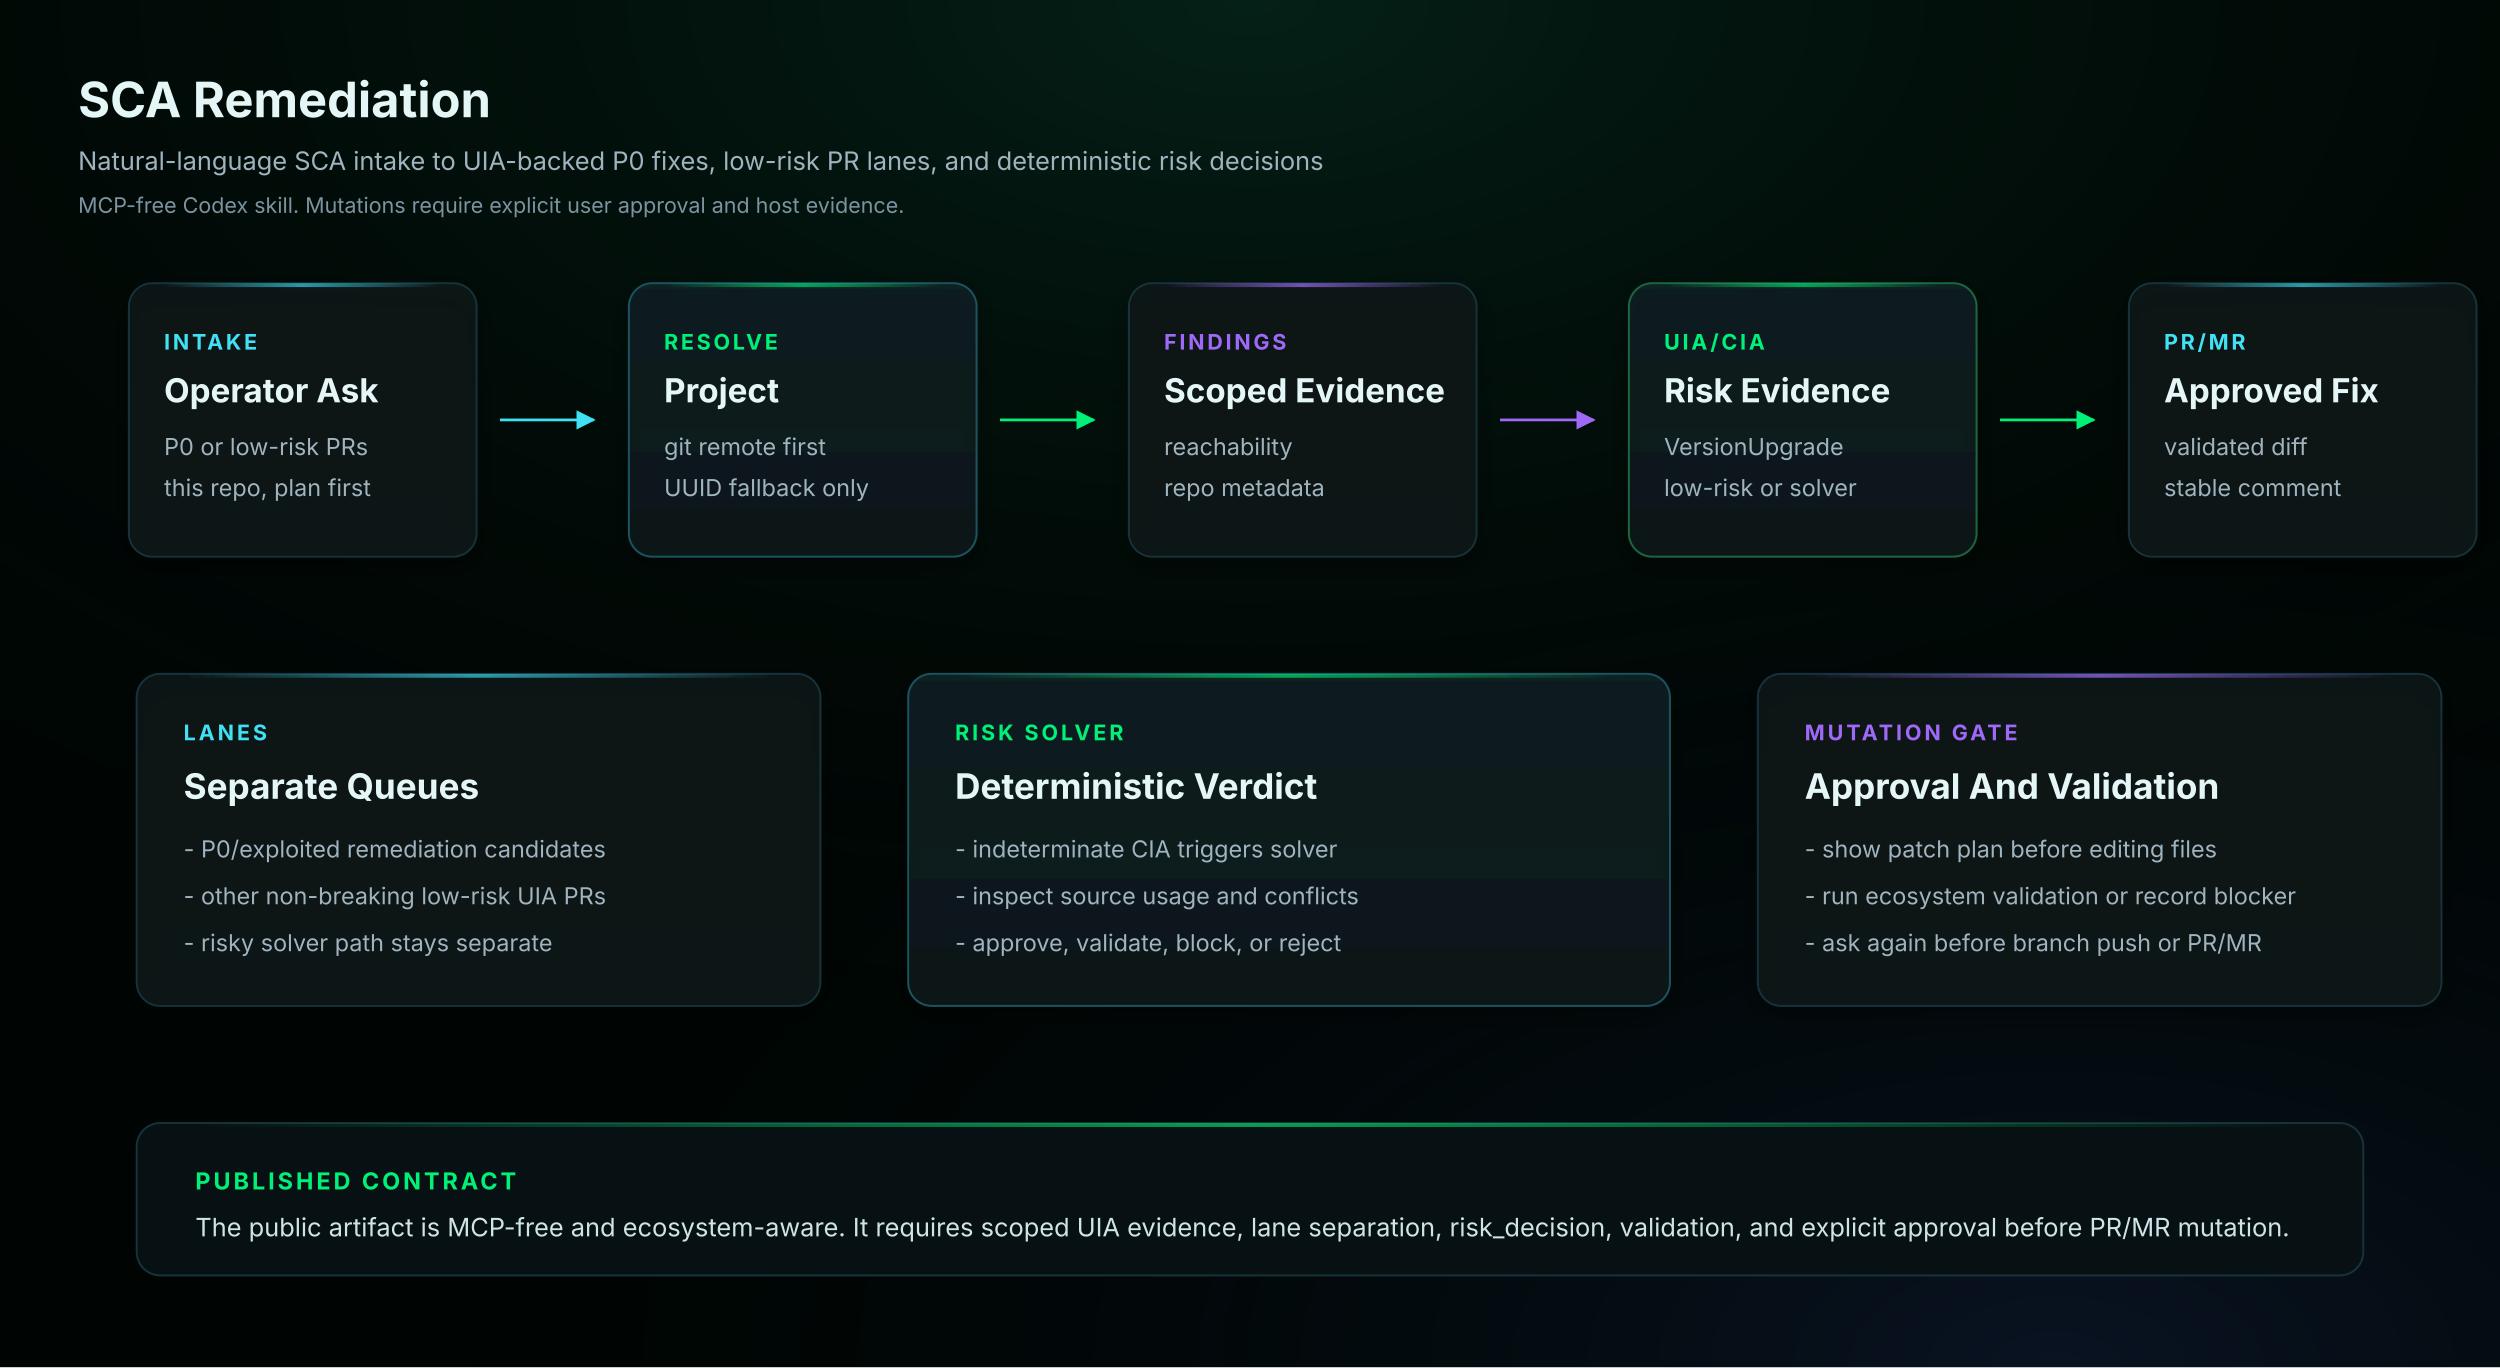
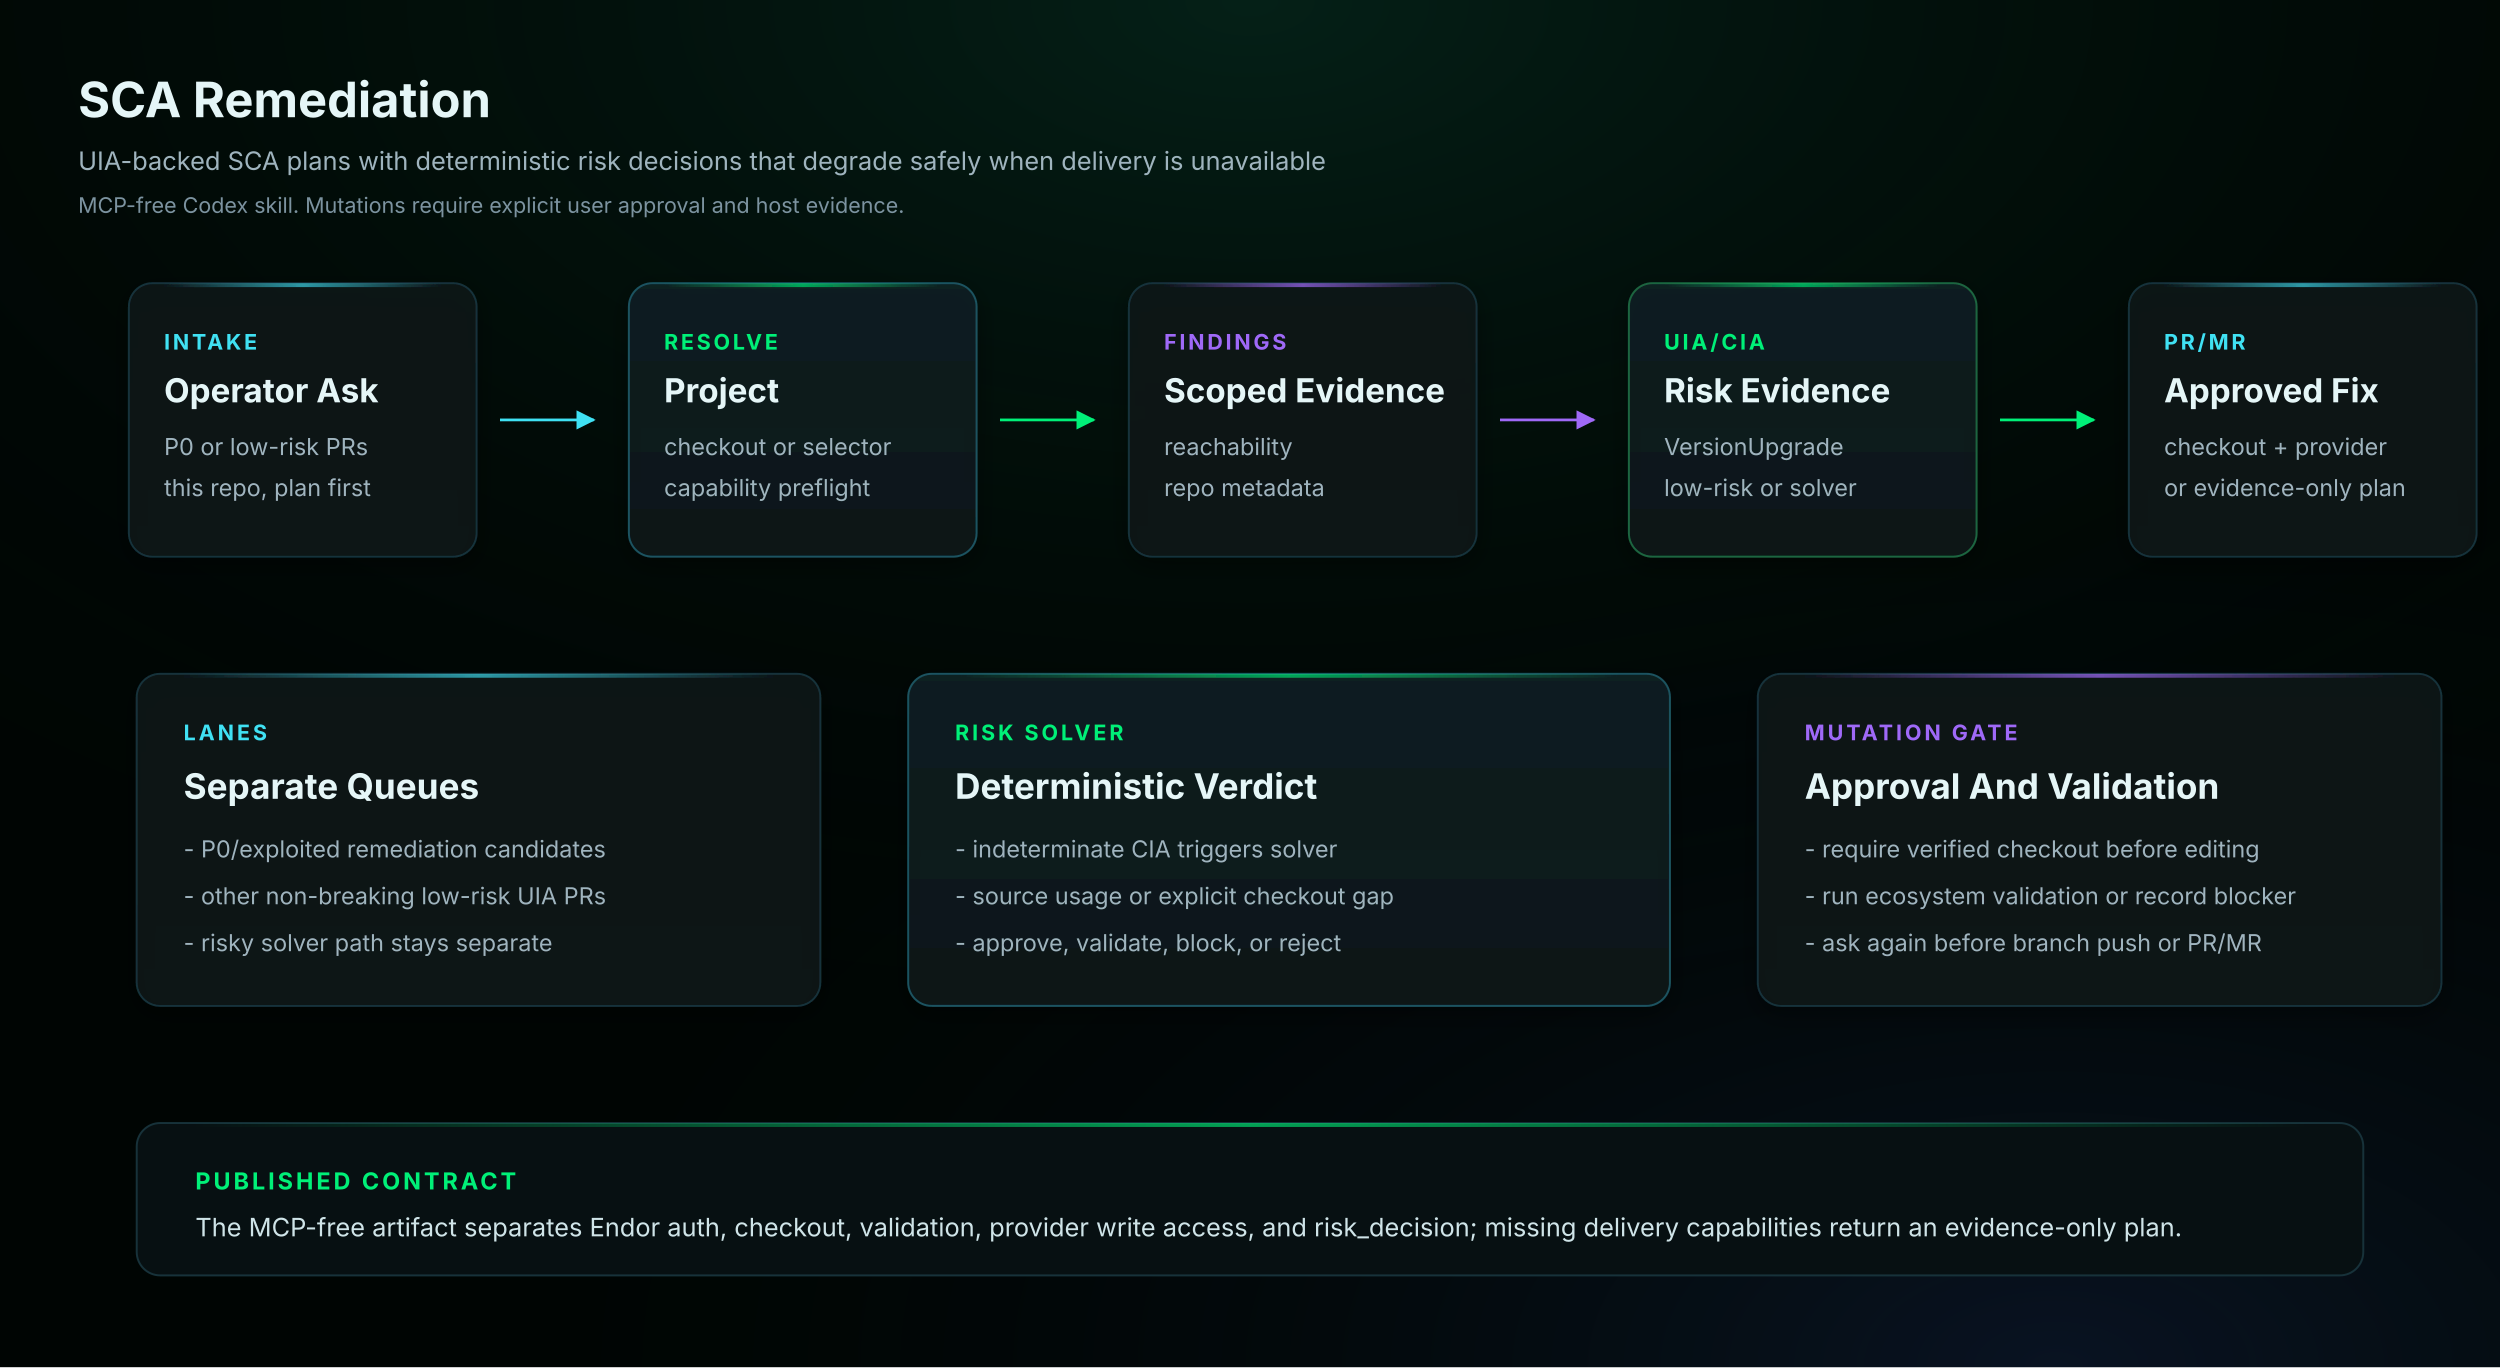
<svg xmlns="http://www.w3.org/2000/svg" viewBox="0 0 1280 700" font-family="-apple-system, BlinkMacSystemFont, 'Segoe UI', Inter, Geist, sans-serif">
  <defs>
    <radialGradient id="bgGlow" cx="50%" cy="0%" r="80%">
      <stop offset="0%" stop-color="#0a3d2c" stop-opacity="0.48" />
      <stop offset="100%" stop-color="#000503" stop-opacity="0" />
    </radialGradient>
    <radialGradient id="bgGlow2" cx="82%" cy="100%" r="65%">
      <stop offset="0%" stop-color="#1a2f5e" stop-opacity="0.34" />
      <stop offset="100%" stop-color="#000503" stop-opacity="0" />
    </radialGradient>
    <linearGradient id="cardGlass" x1="0%" y1="0%" x2="0%" y2="100%">
      <stop offset="0%" stop-color="#0d1518" stop-opacity="0.94" />
      <stop offset="100%" stop-color="#0a1112" stop-opacity="0.97" />
    </linearGradient>
    <linearGradient id="cardGlassActive" x1="0%" y1="0%" x2="0%" y2="100%">
      <stop offset="0%" stop-color="#0e2023" stop-opacity="0.96" />
      <stop offset="100%" stop-color="#091517" stop-opacity="0.98" />
    </linearGradient>
    <linearGradient id="hairline" x1="0%" y1="0%" x2="100%" y2="0%">
      <stop offset="0%" stop-color="#3fe1f3" stop-opacity="0" />
      <stop offset="50%" stop-color="#3fe1f3" stop-opacity="0.64" />
      <stop offset="100%" stop-color="#3fe1f3" stop-opacity="0" />
    </linearGradient>
    <linearGradient id="hairlineGreen" x1="0%" y1="0%" x2="100%" y2="0%">
      <stop offset="0%" stop-color="#00f078" stop-opacity="0" />
      <stop offset="50%" stop-color="#00f078" stop-opacity="0.64" />
      <stop offset="100%" stop-color="#00f078" stop-opacity="0" />
    </linearGradient>
    <linearGradient id="hairlinePurple" x1="0%" y1="0%" x2="100%" y2="0%">
      <stop offset="0%" stop-color="#9f69f7" stop-opacity="0" />
      <stop offset="50%" stop-color="#9f69f7" stop-opacity="0.70" />
      <stop offset="100%" stop-color="#9f69f7" stop-opacity="0" />
    </linearGradient>
    <filter id="cardShadow" x="-10%" y="-10%" width="120%" height="130%">
      <feGaussianBlur in="SourceAlpha" stdDeviation="6" />
      <feOffset dx="0" dy="4" />
      <feComponentTransfer>
        <feFuncA type="linear" slope="0.42" />
      </feComponentTransfer>
      <feMerge>
        <feMergeNode />
        <feMergeNode in="SourceGraphic" />
      </feMerge>
    </filter>
    <marker id="arrowCyan" viewBox="0 0 10 10" refX="9" refY="5" markerWidth="7" markerHeight="7" orient="auto-start-reverse">
      <path d="M 0 0 L 10 5 L 0 10 z" fill="#3fe1f3" />
    </marker>
    <marker id="arrowGreen" viewBox="0 0 10 10" refX="9" refY="5" markerWidth="7" markerHeight="7" orient="auto-start-reverse">
      <path d="M 0 0 L 10 5 L 0 10 z" fill="#00f078" />
    </marker>
    <marker id="arrowPurple" viewBox="0 0 10 10" refX="9" refY="5" markerWidth="7" markerHeight="7" orient="auto-start-reverse">
      <path d="M 0 0 L 10 5 L 0 10 z" fill="#9f69f7" />
    </marker>
  </defs>
  <rect width="1280" height="700" fill="#000503" />
  <rect width="1280" height="700" fill="url(#bgGlow)" />
  <rect width="1280" height="700" fill="url(#bgGlow2)" />
  <g transform="translate(40, 34)">
    <text x="0" y="26" font-size="25" font-weight="700" fill="#e5f6f7">SCA Remediation</text>
-     <text x="0" y="53" font-size="13" fill="#9fb4be">Natural-language SCA intake to UIA-backed P0 fixes, low-risk PR lanes, and deterministic risk decisions</text>
+     <text x="0" y="53" font-size="13" fill="#9fb4be">UIA-backed SCA plans with deterministic risk decisions that degrade safely when delivery is unavailable</text>
    <text x="0" y="75" font-size="11" fill="#7c93a0">MCP-free Codex skill. Mutations require explicit user approval and host evidence.</text>
  </g>
  <g transform="translate(66, 145)">
    <g filter="url(#cardShadow)">
      <rect width="178" height="140" rx="12" fill="url(#cardGlass)" stroke="#17323a" />
      <rect x="18" y="0" width="142" height="2" fill="url(#hairline)" />
      <text x="18" y="34" font-size="11" font-weight="700" fill="#3fe1f3" letter-spacing="1.4">INTAKE</text>
      <text x="18" y="61" font-size="17" font-weight="700" fill="#e5f6f7">Operator Ask</text>
      <text x="18" y="88" font-size="12" fill="#9fb4be">P0 or low-risk PRs</text>
      <text x="18" y="109" font-size="12" fill="#9fb4be">this repo, plan first</text>
    </g>
    <line x1="190" y1="70" x2="238" y2="70" stroke="#3fe1f3" stroke-width="1.4" marker-end="url(#arrowCyan)" />
    <g transform="translate(256,0)" filter="url(#cardShadow)">
      <rect width="178" height="140" rx="12" fill="url(#cardGlassActive)" stroke="#1c5360" />
      <rect x="18" y="0" width="142" height="2" fill="url(#hairlineGreen)" />
      <text x="18" y="34" font-size="11" font-weight="700" fill="#00f078" letter-spacing="1.4">RESOLVE</text>
      <text x="18" y="61" font-size="17" font-weight="700" fill="#e5f6f7">Project</text>
-       <text x="18" y="88" font-size="12" fill="#9fb4be">git remote first</text>
-       <text x="18" y="109" font-size="12" fill="#9fb4be">UUID fallback only</text>
+       <text x="18" y="88" font-size="12" fill="#9fb4be">checkout or selector</text>
+       <text x="18" y="109" font-size="12" fill="#9fb4be">capability preflight</text>
    </g>
    <line x1="446" y1="70" x2="494" y2="70" stroke="#00f078" stroke-width="1.4" marker-end="url(#arrowGreen)" />
    <g transform="translate(512,0)" filter="url(#cardShadow)">
      <rect width="178" height="140" rx="12" fill="url(#cardGlass)" stroke="#17323a" />
      <rect x="18" y="0" width="142" height="2" fill="url(#hairlinePurple)" />
      <text x="18" y="34" font-size="11" font-weight="700" fill="#9f69f7" letter-spacing="1.4">FINDINGS</text>
      <text x="18" y="61" font-size="17" font-weight="700" fill="#e5f6f7">Scoped Evidence</text>
      <text x="18" y="88" font-size="12" fill="#9fb4be">reachability</text>
      <text x="18" y="109" font-size="12" fill="#9fb4be">repo metadata</text>
    </g>
    <line x1="702" y1="70" x2="750" y2="70" stroke="#9f69f7" stroke-width="1.4" marker-end="url(#arrowPurple)" />
    <g transform="translate(768,0)" filter="url(#cardShadow)">
      <rect width="178" height="140" rx="12" fill="url(#cardGlassActive)" stroke="#1f6540" />
      <rect x="18" y="0" width="142" height="2" fill="url(#hairlineGreen)" />
      <text x="18" y="34" font-size="11" font-weight="700" fill="#00f078" letter-spacing="1.4">UIA/CIA</text>
      <text x="18" y="61" font-size="17" font-weight="700" fill="#e5f6f7">Risk Evidence</text>
      <text x="18" y="88" font-size="12" fill="#9fb4be">VersionUpgrade</text>
      <text x="18" y="109" font-size="12" fill="#9fb4be">low-risk or solver</text>
    </g>
    <line x1="958" y1="70" x2="1006" y2="70" stroke="#00f078" stroke-width="1.4" marker-end="url(#arrowGreen)" />
    <g transform="translate(1024,0)" filter="url(#cardShadow)">
      <rect width="178" height="140" rx="12" fill="url(#cardGlass)" stroke="#17323a" />
      <rect x="18" y="0" width="142" height="2" fill="url(#hairline)" />
      <text x="18" y="34" font-size="11" font-weight="700" fill="#3fe1f3" letter-spacing="1.4">PR/MR</text>
      <text x="18" y="61" font-size="17" font-weight="700" fill="#e5f6f7">Approved Fix</text>
-       <text x="18" y="88" font-size="12" fill="#9fb4be">validated diff</text>
-       <text x="18" y="109" font-size="12" fill="#9fb4be">stable comment</text>
+       <text x="18" y="88" font-size="12" fill="#9fb4be">checkout + provider</text>
+       <text x="18" y="109" font-size="12" fill="#9fb4be">or evidence-only plan</text>
    </g>
  </g>
  <g transform="translate(70, 345)">
    <g filter="url(#cardShadow)">
      <rect width="350" height="170" rx="12" fill="url(#cardGlass)" stroke="#17323a" />
      <rect x="24" y="0" width="302" height="2" fill="url(#hairline)" />
      <text x="24" y="34" font-size="11" font-weight="700" fill="#3fe1f3" letter-spacing="1.5">LANES</text>
      <text x="24" y="64" font-size="18" font-weight="700" fill="#e5f6f7">Separate Queues</text>
      <text x="24" y="94" font-size="12" fill="#9fb4be">- P0/exploited remediation candidates</text>
      <text x="24" y="118" font-size="12" fill="#9fb4be">- other non-breaking low-risk UIA PRs</text>
      <text x="24" y="142" font-size="12" fill="#9fb4be">- risky solver path stays separate</text>
    </g>
    <g transform="translate(395,0)" filter="url(#cardShadow)">
      <rect width="390" height="170" rx="12" fill="url(#cardGlassActive)" stroke="#1c5360" />
      <rect x="24" y="0" width="342" height="2" fill="url(#hairlineGreen)" />
      <text x="24" y="34" font-size="11" font-weight="700" fill="#00f078" letter-spacing="1.5">RISK SOLVER</text>
      <text x="24" y="64" font-size="18" font-weight="700" fill="#e5f6f7">Deterministic Verdict</text>
      <text x="24" y="94" font-size="12" fill="#9fb4be">- indeterminate CIA triggers solver</text>
-       <text x="24" y="118" font-size="12" fill="#9fb4be">- inspect source usage and conflicts</text>
+       <text x="24" y="118" font-size="12" fill="#9fb4be">- source usage or explicit checkout gap</text>
      <text x="24" y="142" font-size="12" fill="#9fb4be">- approve, validate, block, or reject</text>
    </g>
    <g transform="translate(830,0)" filter="url(#cardShadow)">
      <rect width="350" height="170" rx="12" fill="url(#cardGlass)" stroke="#17323a" />
      <rect x="24" y="0" width="302" height="2" fill="url(#hairlinePurple)" />
      <text x="24" y="34" font-size="11" font-weight="700" fill="#9f69f7" letter-spacing="1.5">MUTATION GATE</text>
      <text x="24" y="64" font-size="18" font-weight="700" fill="#e5f6f7">Approval And Validation</text>
-       <text x="24" y="94" font-size="12" fill="#9fb4be">- show patch plan before editing files</text>
+       <text x="24" y="94" font-size="12" fill="#9fb4be">- require verified checkout before editing</text>
      <text x="24" y="118" font-size="12" fill="#9fb4be">- run ecosystem validation or record blocker</text>
      <text x="24" y="142" font-size="12" fill="#9fb4be">- ask again before branch push or PR/MR</text>
    </g>
  </g>
  <g transform="translate(70, 575)">
    <rect width="1140" height="78" rx="12" fill="#071012" stroke="#17323a" />
    <rect x="30" y="0" width="1080" height="2" fill="url(#hairlineGreen)" />
    <text x="30" y="34" font-size="12" font-weight="700" fill="#00f078" letter-spacing="1.5">PUBLISHED CONTRACT</text>
-     <text x="30" y="58" font-size="13" fill="#cfe4e8">The public artifact is MCP-free and ecosystem-aware. It requires scoped UIA evidence, lane separation, risk_decision, validation, and explicit approval before PR/MR mutation.</text>
+     <text x="30" y="58" font-size="13" fill="#cfe4e8">The MCP-free artifact separates Endor auth, checkout, validation, provider write access, and risk_decision; missing delivery capabilities return an evidence-only plan.</text>
  </g>
</svg>
